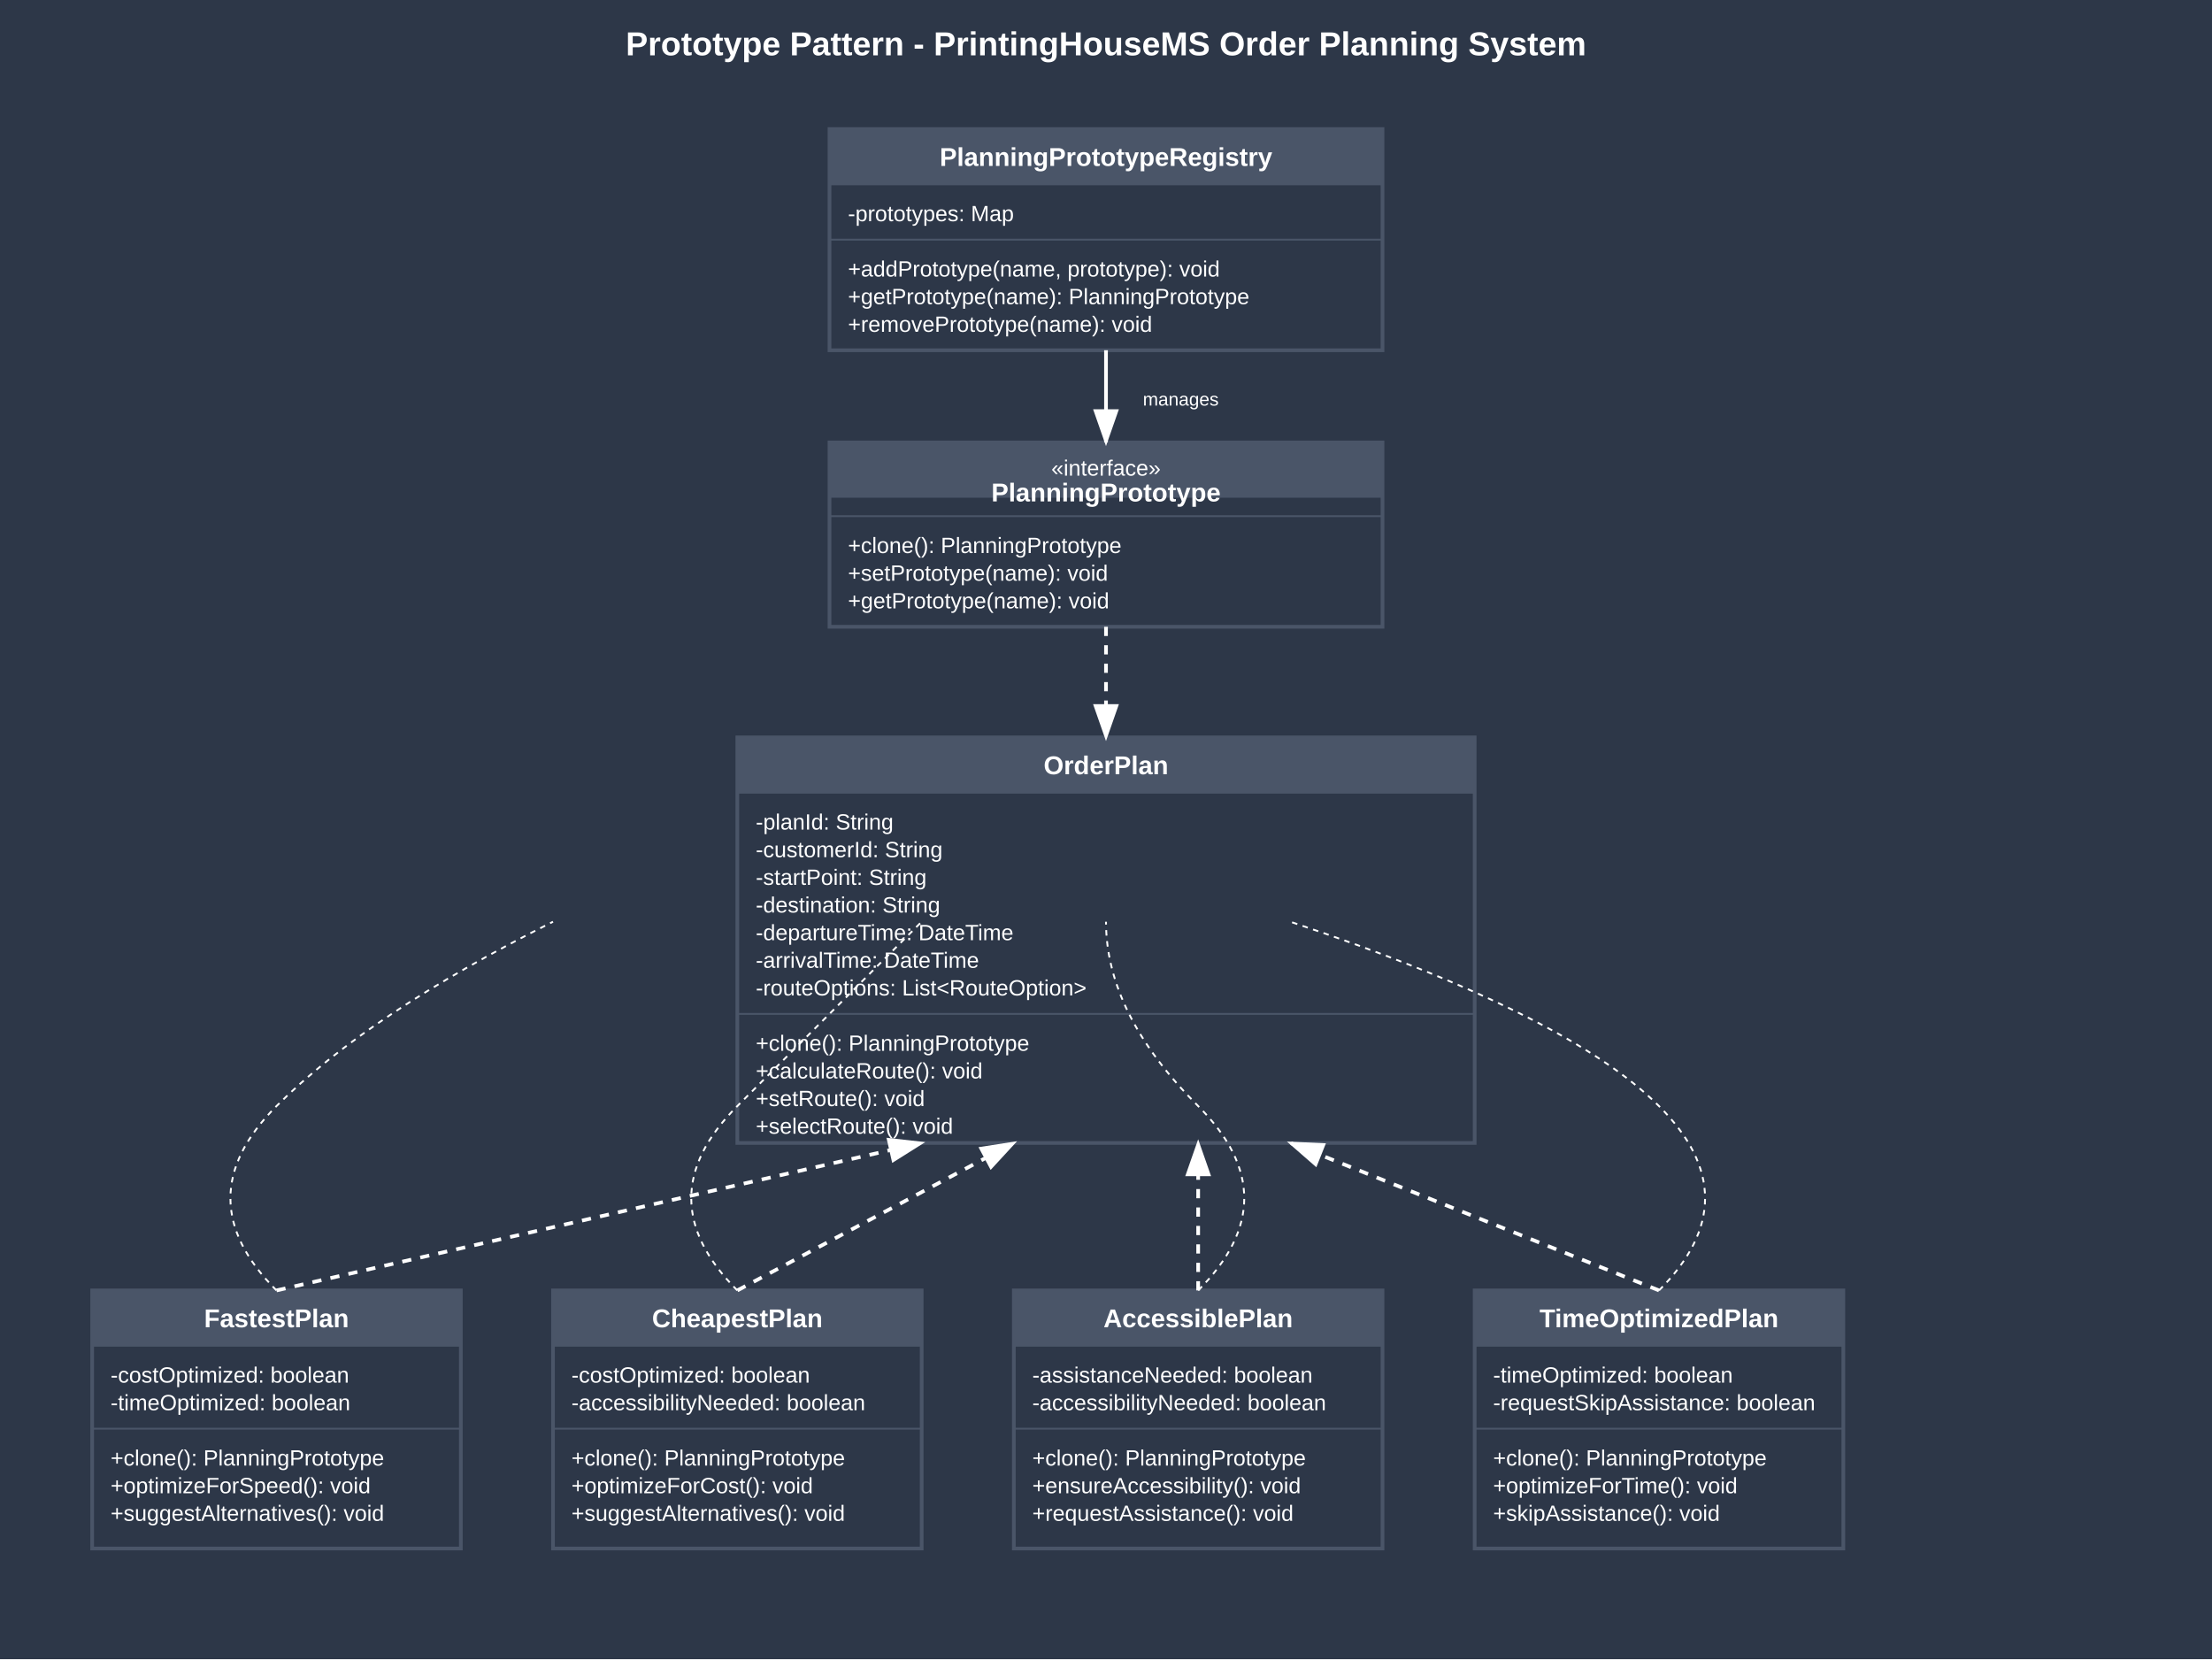
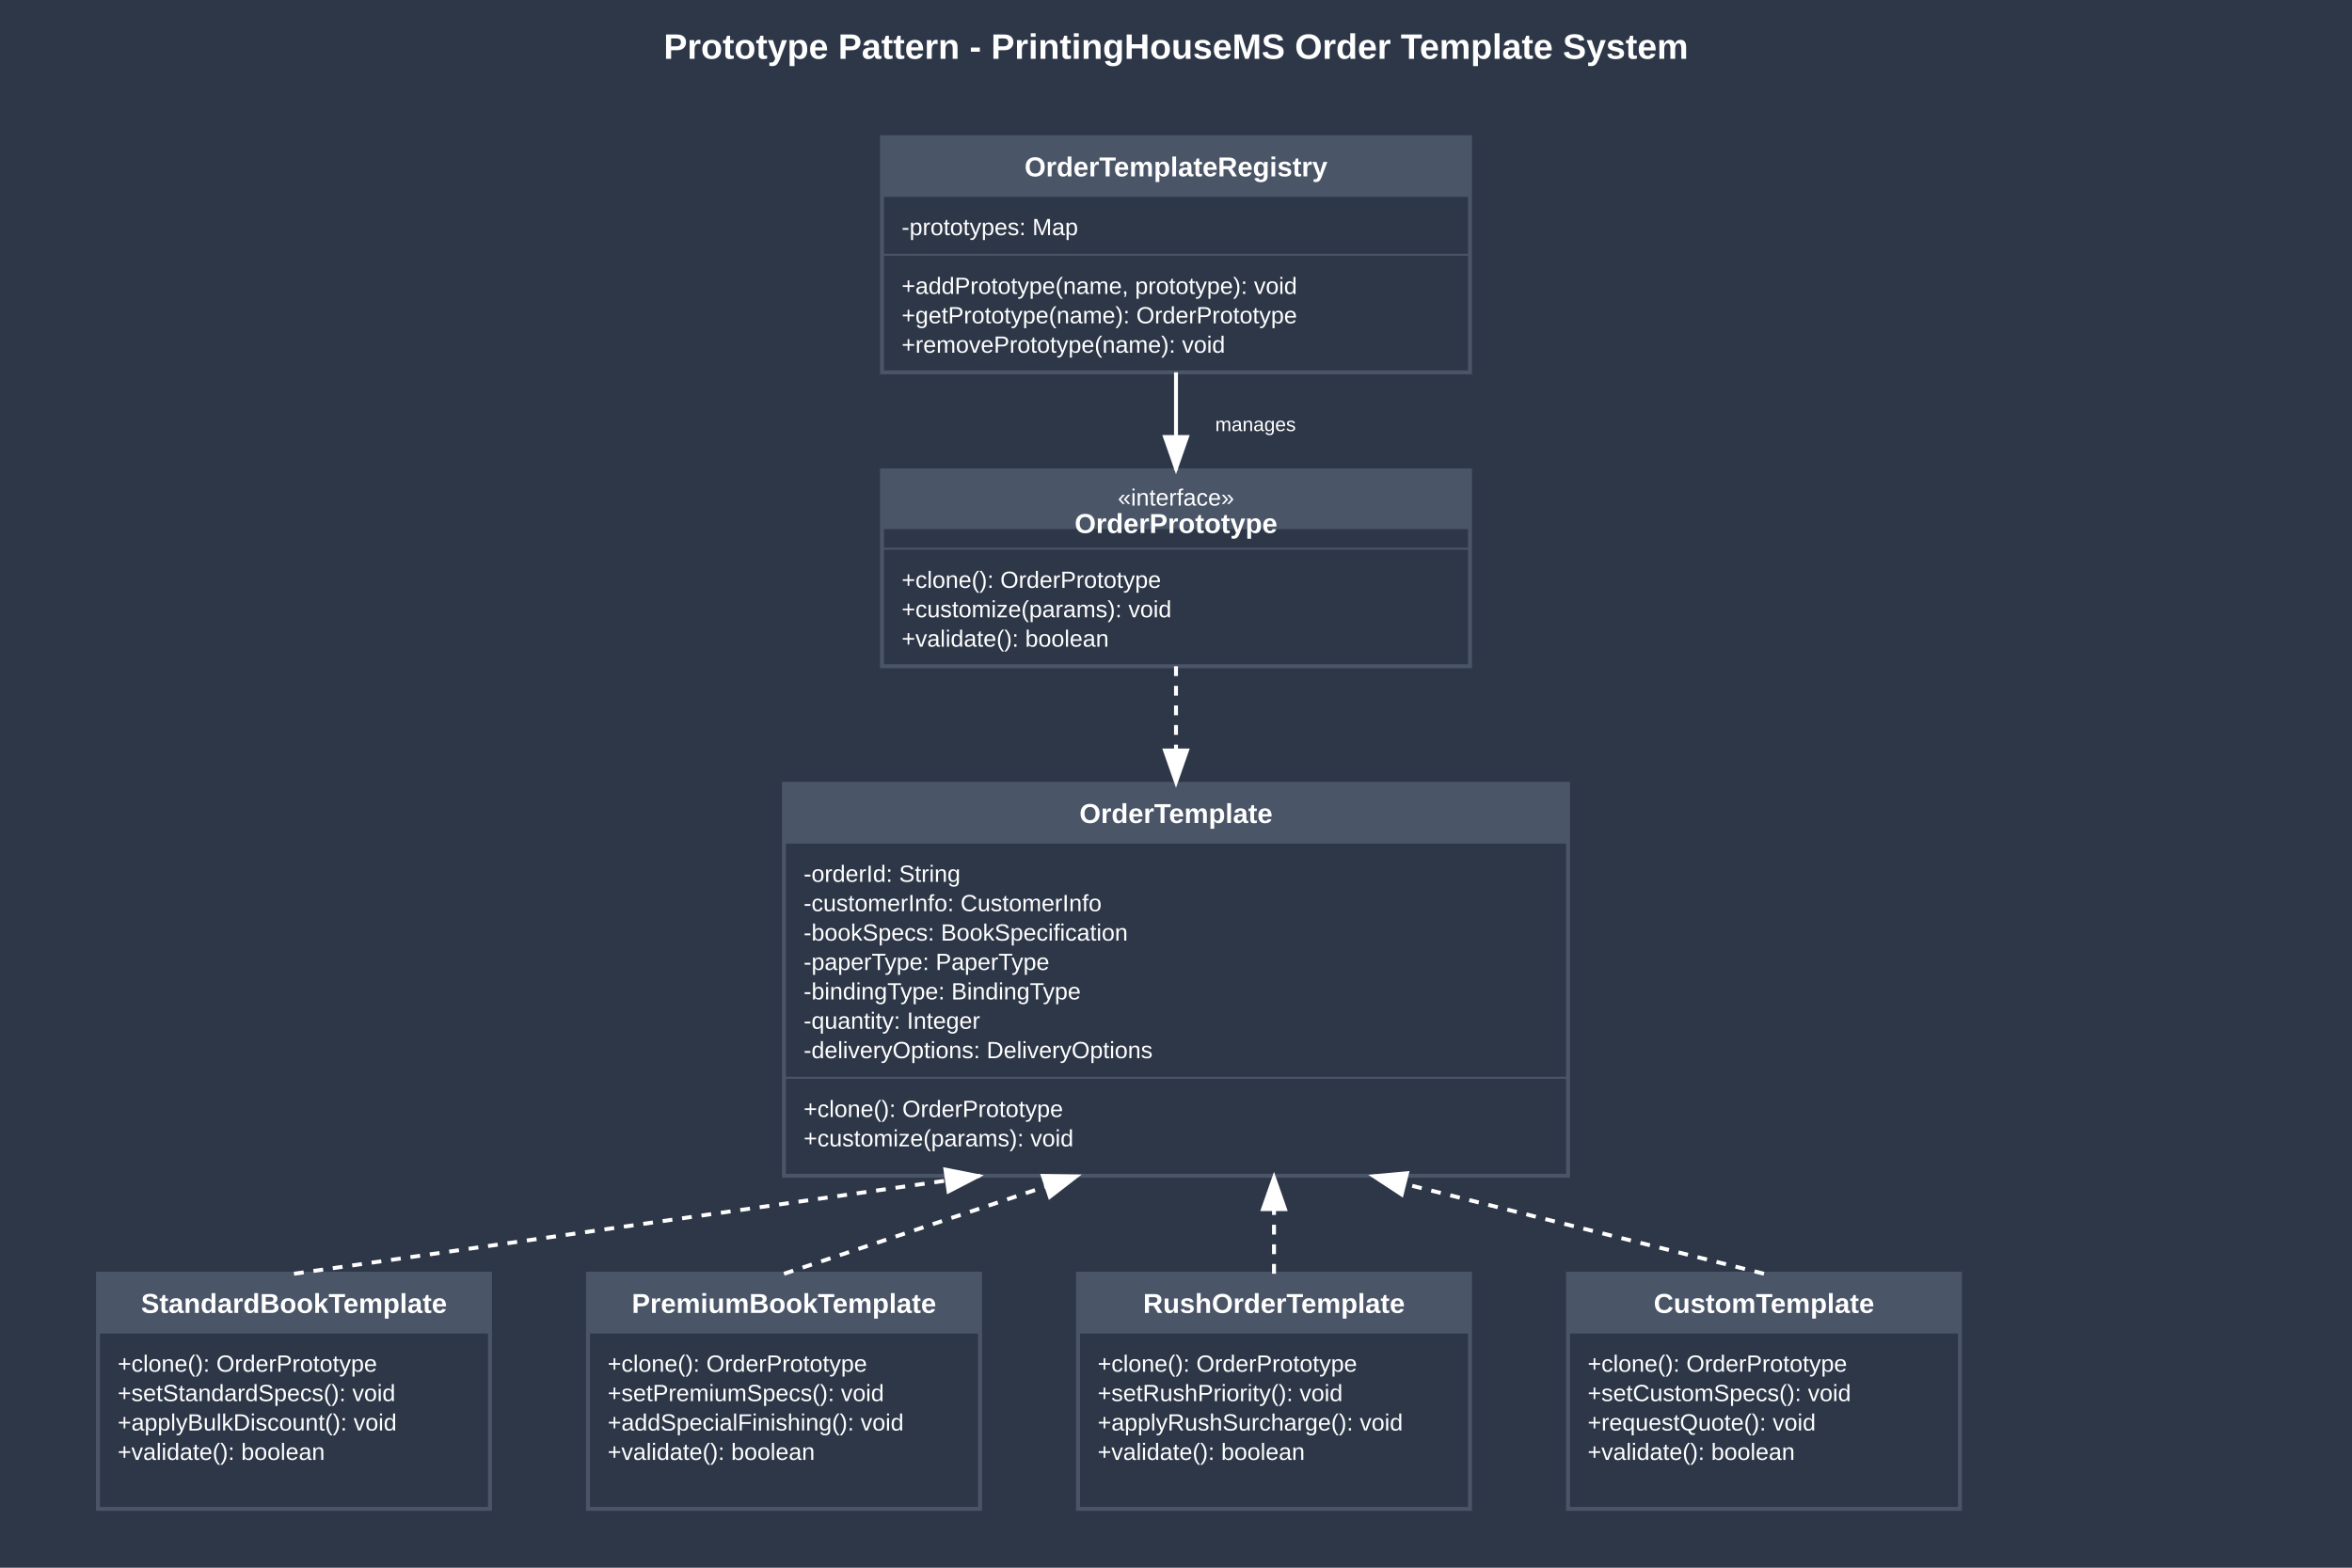
- <svg xmlns="http://www.w3.org/2000/svg" width="1200" height="900">
-   <rect width="1200" height="900" fill="#2d3748" />
-   <text x="600" y="30" text-anchor="middle" fill="white" font-family="Arial" font-size="18" font-weight="bold">Prototype Pattern - PrintingHouseMS Order Planning System</text>
-   <g id="planning-registry">
+ <svg xmlns="http://www.w3.org/2000/svg" width="1200" height="800">
+   <rect width="1200" height="800" fill="#2d3748" />
+   <text x="600" y="30" text-anchor="middle" fill="white" font-family="Arial" font-size="18" font-weight="bold">Prototype Pattern - PrintingHouseMS Order Template System</text>
+   <g id="order-registry">
    <rect x="450" y="70" width="300" height="120" fill="none" stroke="#4a5568" stroke-width="2" />
    <rect x="450" y="70" width="300" height="30" fill="#4a5568" />
-     <text x="600" y="90" text-anchor="middle" fill="white" font-family="Arial" font-size="14" font-weight="bold">PlanningPrototypeRegistry</text>
+     <text x="600" y="90" text-anchor="middle" fill="white" font-family="Arial" font-size="14" font-weight="bold">OrderTemplateRegistry</text>
    <line x1="450" y1="100" x2="750" y2="100" stroke="#4a5568" stroke-width="1" />
    <text x="460" y="120" fill="white" font-family="Arial" font-size="12">-prototypes: Map</text>
    <line x1="450" y1="130" x2="750" y2="130" stroke="#4a5568" stroke-width="1" />
    <text x="460" y="150" fill="white" font-family="Arial" font-size="12">+addPrototype(name, prototype): void</text>
-     <text x="460" y="165" fill="white" font-family="Arial" font-size="12">+getPrototype(name): PlanningPrototype</text>
+     <text x="460" y="165" fill="white" font-family="Arial" font-size="12">+getPrototype(name): OrderPrototype</text>
    <text x="460" y="180" fill="white" font-family="Arial" font-size="12">+removePrototype(name): void</text>
  </g>
-   <g id="planning-prototype">
+   <g id="order-prototype">
    <rect x="450" y="240" width="300" height="100" fill="none" stroke="#4a5568" stroke-width="2" />
    <rect x="450" y="240" width="300" height="30" fill="#4a5568" />
    <text x="600" y="258" text-anchor="middle" fill="white" font-family="Arial" font-size="12">«interface»</text>
-     <text x="600" y="272" text-anchor="middle" fill="white" font-family="Arial" font-size="14" font-weight="bold">PlanningPrototype</text>
+     <text x="600" y="272" text-anchor="middle" fill="white" font-family="Arial" font-size="14" font-weight="bold">OrderPrototype</text>
    <line x1="450" y1="280" x2="750" y2="280" stroke="#4a5568" stroke-width="1" />
-     <text x="460" y="300" fill="white" font-family="Arial" font-size="12">+clone(): PlanningPrototype</text>
-     <text x="460" y="315" fill="white" font-family="Arial" font-size="12">+setPrototype(name): void</text>
-     <text x="460" y="330" fill="white" font-family="Arial" font-size="12">+getPrototype(name): void</text>
+     <text x="460" y="300" fill="white" font-family="Arial" font-size="12">+clone(): OrderPrototype</text>
+     <text x="460" y="315" fill="white" font-family="Arial" font-size="12">+customize(params): void</text>
+     <text x="460" y="330" fill="white" font-family="Arial" font-size="12">+validate(): boolean</text>
  </g>
-   <g id="order-plan">
-     <rect x="400" y="400" width="400" height="220" fill="none" stroke="#4a5568" stroke-width="2" />
+   <g id="order-template">
+     <rect x="400" y="400" width="400" height="200" fill="none" stroke="#4a5568" stroke-width="2" />
    <rect x="400" y="400" width="400" height="30" fill="#4a5568" />
-     <text x="600" y="420" text-anchor="middle" fill="white" font-family="Arial" font-size="14" font-weight="bold">OrderPlan</text>
+     <text x="600" y="420" text-anchor="middle" fill="white" font-family="Arial" font-size="14" font-weight="bold">OrderTemplate</text>
    <line x1="400" y1="430" x2="800" y2="430" stroke="#4a5568" stroke-width="1" />
-     <text x="410" y="450" fill="white" font-family="Arial" font-size="12">-planId: String</text>
-     <text x="410" y="465" fill="white" font-family="Arial" font-size="12">-customerId: String</text>
-     <text x="410" y="480" fill="white" font-family="Arial" font-size="12">-startPoint: String</text>
-     <text x="410" y="495" fill="white" font-family="Arial" font-size="12">-destination: String</text>
-     <text x="410" y="510" fill="white" font-family="Arial" font-size="12">-departureTime: DateTime</text>
-     <text x="410" y="525" fill="white" font-family="Arial" font-size="12">-arrivalTime: DateTime</text>
-     <text x="410" y="540" fill="white" font-family="Arial" font-size="12">-routeOptions: List&lt;RouteOption&gt;</text>
+     <text x="410" y="450" fill="white" font-family="Arial" font-size="12">-orderId: String</text>
+     <text x="410" y="465" fill="white" font-family="Arial" font-size="12">-customerInfo: CustomerInfo</text>
+     <text x="410" y="480" fill="white" font-family="Arial" font-size="12">-bookSpecs: BookSpecification</text>
+     <text x="410" y="495" fill="white" font-family="Arial" font-size="12">-paperType: PaperType</text>
+     <text x="410" y="510" fill="white" font-family="Arial" font-size="12">-bindingType: BindingType</text>
+     <text x="410" y="525" fill="white" font-family="Arial" font-size="12">-quantity: Integer</text>
+     <text x="410" y="540" fill="white" font-family="Arial" font-size="12">-deliveryOptions: DeliveryOptions</text>
    <line x1="400" y1="550" x2="800" y2="550" stroke="#4a5568" stroke-width="1" />
-     <text x="410" y="570" fill="white" font-family="Arial" font-size="12">+clone(): PlanningPrototype</text>
-     <text x="410" y="585" fill="white" font-family="Arial" font-size="12">+calculateRoute(): void</text>
-     <text x="410" y="600" fill="white" font-family="Arial" font-size="12">+setRoute(): void</text>
-     <text x="410" y="615" fill="white" font-family="Arial" font-size="12">+selectRoute(): void</text>
+     <text x="410" y="570" fill="white" font-family="Arial" font-size="12">+clone(): OrderPrototype</text>
+     <text x="410" y="585" fill="white" font-family="Arial" font-size="12">+customize(params): void</text>
  </g>
-   <g id="fastest-plan">
-     <rect x="50" y="700" width="200" height="140" fill="none" stroke="#4a5568" stroke-width="2" />
-     <rect x="50" y="700" width="200" height="30" fill="#4a5568" />
-     <text x="150" y="720" text-anchor="middle" fill="white" font-family="Arial" font-size="14" font-weight="bold">FastestPlan</text>
-     <line x1="50" y1="730" x2="250" y2="730" stroke="#4a5568" stroke-width="1" />
-     <text x="60" y="750" fill="white" font-family="Arial" font-size="12">-costOptimized: boolean</text>
-     <text x="60" y="765" fill="white" font-family="Arial" font-size="12">-timeOptimized: boolean</text>
-     <line x1="50" y1="775" x2="250" y2="775" stroke="#4a5568" stroke-width="1" />
-     <text x="60" y="795" fill="white" font-family="Arial" font-size="12">+clone(): PlanningPrototype</text>
-     <text x="60" y="810" fill="white" font-family="Arial" font-size="12">+optimizeForSpeed(): void</text>
-     <text x="60" y="825" fill="white" font-family="Arial" font-size="12">+suggestAlternatives(): void</text>
+   <g id="standard-book-template">
+     <rect x="50" y="650" width="200" height="120" fill="none" stroke="#4a5568" stroke-width="2" />
+     <rect x="50" y="650" width="200" height="30" fill="#4a5568" />
+     <text x="150" y="670" text-anchor="middle" fill="white" font-family="Arial" font-size="14" font-weight="bold">StandardBookTemplate</text>
+     <line x1="50" y1="680" x2="250" y2="680" stroke="#4a5568" stroke-width="1" />
+     <text x="60" y="700" fill="white" font-family="Arial" font-size="12">+clone(): OrderPrototype</text>
+     <text x="60" y="715" fill="white" font-family="Arial" font-size="12">+setStandardSpecs(): void</text>
+     <text x="60" y="730" fill="white" font-family="Arial" font-size="12">+applyBulkDiscount(): void</text>
+     <text x="60" y="745" fill="white" font-family="Arial" font-size="12">+validate(): boolean</text>
  </g>
-   <g id="cheapest-plan">
-     <rect x="300" y="700" width="200" height="140" fill="none" stroke="#4a5568" stroke-width="2" />
-     <rect x="300" y="700" width="200" height="30" fill="#4a5568" />
-     <text x="400" y="720" text-anchor="middle" fill="white" font-family="Arial" font-size="14" font-weight="bold">CheapestPlan</text>
-     <line x1="300" y1="730" x2="500" y2="730" stroke="#4a5568" stroke-width="1" />
-     <text x="310" y="750" fill="white" font-family="Arial" font-size="12">-costOptimized: boolean</text>
-     <text x="310" y="765" fill="white" font-family="Arial" font-size="12">-accessibilityNeeded: boolean</text>
-     <line x1="300" y1="775" x2="500" y2="775" stroke="#4a5568" stroke-width="1" />
-     <text x="310" y="795" fill="white" font-family="Arial" font-size="12">+clone(): PlanningPrototype</text>
-     <text x="310" y="810" fill="white" font-family="Arial" font-size="12">+optimizeForCost(): void</text>
-     <text x="310" y="825" fill="white" font-family="Arial" font-size="12">+suggestAlternatives(): void</text>
+   <g id="premium-book-template">
+     <rect x="300" y="650" width="200" height="120" fill="none" stroke="#4a5568" stroke-width="2" />
+     <rect x="300" y="650" width="200" height="30" fill="#4a5568" />
+     <text x="400" y="670" text-anchor="middle" fill="white" font-family="Arial" font-size="14" font-weight="bold">PremiumBookTemplate</text>
+     <line x1="300" y1="680" x2="500" y2="680" stroke="#4a5568" stroke-width="1" />
+     <text x="310" y="700" fill="white" font-family="Arial" font-size="12">+clone(): OrderPrototype</text>
+     <text x="310" y="715" fill="white" font-family="Arial" font-size="12">+setPremiumSpecs(): void</text>
+     <text x="310" y="730" fill="white" font-family="Arial" font-size="12">+addSpecialFinishing(): void</text>
+     <text x="310" y="745" fill="white" font-family="Arial" font-size="12">+validate(): boolean</text>
  </g>
-   <g id="accessible-plan">
-     <rect x="550" y="700" width="200" height="140" fill="none" stroke="#4a5568" stroke-width="2" />
-     <rect x="550" y="700" width="200" height="30" fill="#4a5568" />
-     <text x="650" y="720" text-anchor="middle" fill="white" font-family="Arial" font-size="14" font-weight="bold">AccessiblePlan</text>
-     <line x1="550" y1="730" x2="750" y2="730" stroke="#4a5568" stroke-width="1" />
-     <text x="560" y="750" fill="white" font-family="Arial" font-size="12">-assistanceNeeded: boolean</text>
-     <text x="560" y="765" fill="white" font-family="Arial" font-size="12">-accessibilityNeeded: boolean</text>
-     <line x1="550" y1="775" x2="750" y2="775" stroke="#4a5568" stroke-width="1" />
-     <text x="560" y="795" fill="white" font-family="Arial" font-size="12">+clone(): PlanningPrototype</text>
-     <text x="560" y="810" fill="white" font-family="Arial" font-size="12">+ensureAccessibility(): void</text>
-     <text x="560" y="825" fill="white" font-family="Arial" font-size="12">+requestAssistance(): void</text>
+   <g id="rush-order-template">
+     <rect x="550" y="650" width="200" height="120" fill="none" stroke="#4a5568" stroke-width="2" />
+     <rect x="550" y="650" width="200" height="30" fill="#4a5568" />
+     <text x="650" y="670" text-anchor="middle" fill="white" font-family="Arial" font-size="14" font-weight="bold">RushOrderTemplate</text>
+     <line x1="550" y1="680" x2="750" y2="680" stroke="#4a5568" stroke-width="1" />
+     <text x="560" y="700" fill="white" font-family="Arial" font-size="12">+clone(): OrderPrototype</text>
+     <text x="560" y="715" fill="white" font-family="Arial" font-size="12">+setRushPriority(): void</text>
+     <text x="560" y="730" fill="white" font-family="Arial" font-size="12">+applyRushSurcharge(): void</text>
+     <text x="560" y="745" fill="white" font-family="Arial" font-size="12">+validate(): boolean</text>
  </g>
-   <g id="time-optimized-plan">
-     <rect x="800" y="700" width="200" height="140" fill="none" stroke="#4a5568" stroke-width="2" />
-     <rect x="800" y="700" width="200" height="30" fill="#4a5568" />
-     <text x="900" y="720" text-anchor="middle" fill="white" font-family="Arial" font-size="14" font-weight="bold">TimeOptimizedPlan</text>
-     <line x1="800" y1="730" x2="1000" y2="730" stroke="#4a5568" stroke-width="1" />
-     <text x="810" y="750" fill="white" font-family="Arial" font-size="12">-timeOptimized: boolean</text>
-     <text x="810" y="765" fill="white" font-family="Arial" font-size="12">-requestSkipAssistance: boolean</text>
-     <line x1="800" y1="775" x2="1000" y2="775" stroke="#4a5568" stroke-width="1" />
-     <text x="810" y="795" fill="white" font-family="Arial" font-size="12">+clone(): PlanningPrototype</text>
-     <text x="810" y="810" fill="white" font-family="Arial" font-size="12">+optimizeForTime(): void</text>
-     <text x="810" y="825" fill="white" font-family="Arial" font-size="12">+skipAssistance(): void</text>
+   <g id="custom-template">
+     <rect x="800" y="650" width="200" height="120" fill="none" stroke="#4a5568" stroke-width="2" />
+     <rect x="800" y="650" width="200" height="30" fill="#4a5568" />
+     <text x="900" y="670" text-anchor="middle" fill="white" font-family="Arial" font-size="14" font-weight="bold">CustomTemplate</text>
+     <line x1="800" y1="680" x2="1000" y2="680" stroke="#4a5568" stroke-width="1" />
+     <text x="810" y="700" fill="white" font-family="Arial" font-size="12">+clone(): OrderPrototype</text>
+     <text x="810" y="715" fill="white" font-family="Arial" font-size="12">+setCustomSpecs(): void</text>
+     <text x="810" y="730" fill="white" font-family="Arial" font-size="12">+requestQuote(): void</text>
+     <text x="810" y="745" fill="white" font-family="Arial" font-size="12">+validate(): boolean</text>
  </g>
  <defs>
    <marker id="arrowhead" markerWidth="10" markerHeight="7" refX="9" refY="3.5" orient="auto">
      <polygon points="0 0, 10 3.5, 0 7" fill="white" />
    </marker>
  </defs>
  <line x1="600" y1="190" x2="600" y2="240" stroke="white" stroke-width="2" marker-end="url(#arrowhead)" />
  <text x="620" y="220" fill="white" font-family="Arial" font-size="10">manages</text>
  <line x1="600" y1="340" x2="600" y2="400" stroke="white" stroke-width="2" stroke-dasharray="5,5" marker-end="url(#arrowhead)" />
-   <line x1="150" y1="700" x2="500" y2="620" stroke="white" stroke-width="2" stroke-dasharray="5,5" marker-end="url(#arrowhead)" />
-   <line x1="400" y1="700" x2="550" y2="620" stroke="white" stroke-width="2" stroke-dasharray="5,5" marker-end="url(#arrowhead)" />
-   <line x1="650" y1="700" x2="650" y2="620" stroke="white" stroke-width="2" stroke-dasharray="5,5" marker-end="url(#arrowhead)" />
-   <line x1="900" y1="700" x2="700" y2="620" stroke="white" stroke-width="2" stroke-dasharray="5,5" marker-end="url(#arrowhead)" />
-   <path d="M 150 700 Q 100 650 150 600 Q 200 550 300 500" stroke="white" stroke-width="1" stroke-dasharray="3,3" fill="none" />
-   <path d="M 400 700 Q 350 650 400 600 Q 450 550 500 500" stroke="white" stroke-width="1" stroke-dasharray="3,3" fill="none" />
-   <path d="M 650 700 Q 700 650 650 600 Q 600 550 600 500" stroke="white" stroke-width="1" stroke-dasharray="3,3" fill="none" />
-   <path d="M 900 700 Q 950 650 900 600 Q 850 550 700 500" stroke="white" stroke-width="1" stroke-dasharray="3,3" fill="none" />
+   <line x1="150" y1="650" x2="500" y2="600" stroke="white" stroke-width="2" stroke-dasharray="5,5" marker-end="url(#arrowhead)" />
+   <line x1="400" y1="650" x2="550" y2="600" stroke="white" stroke-width="2" stroke-dasharray="5,5" marker-end="url(#arrowhead)" />
+   <line x1="650" y1="650" x2="650" y2="600" stroke="white" stroke-width="2" stroke-dasharray="5,5" marker-end="url(#arrowhead)" />
+   <line x1="900" y1="650" x2="700" y2="600" stroke="white" stroke-width="2" stroke-dasharray="5,5" marker-end="url(#arrowhead)" />
</svg>
